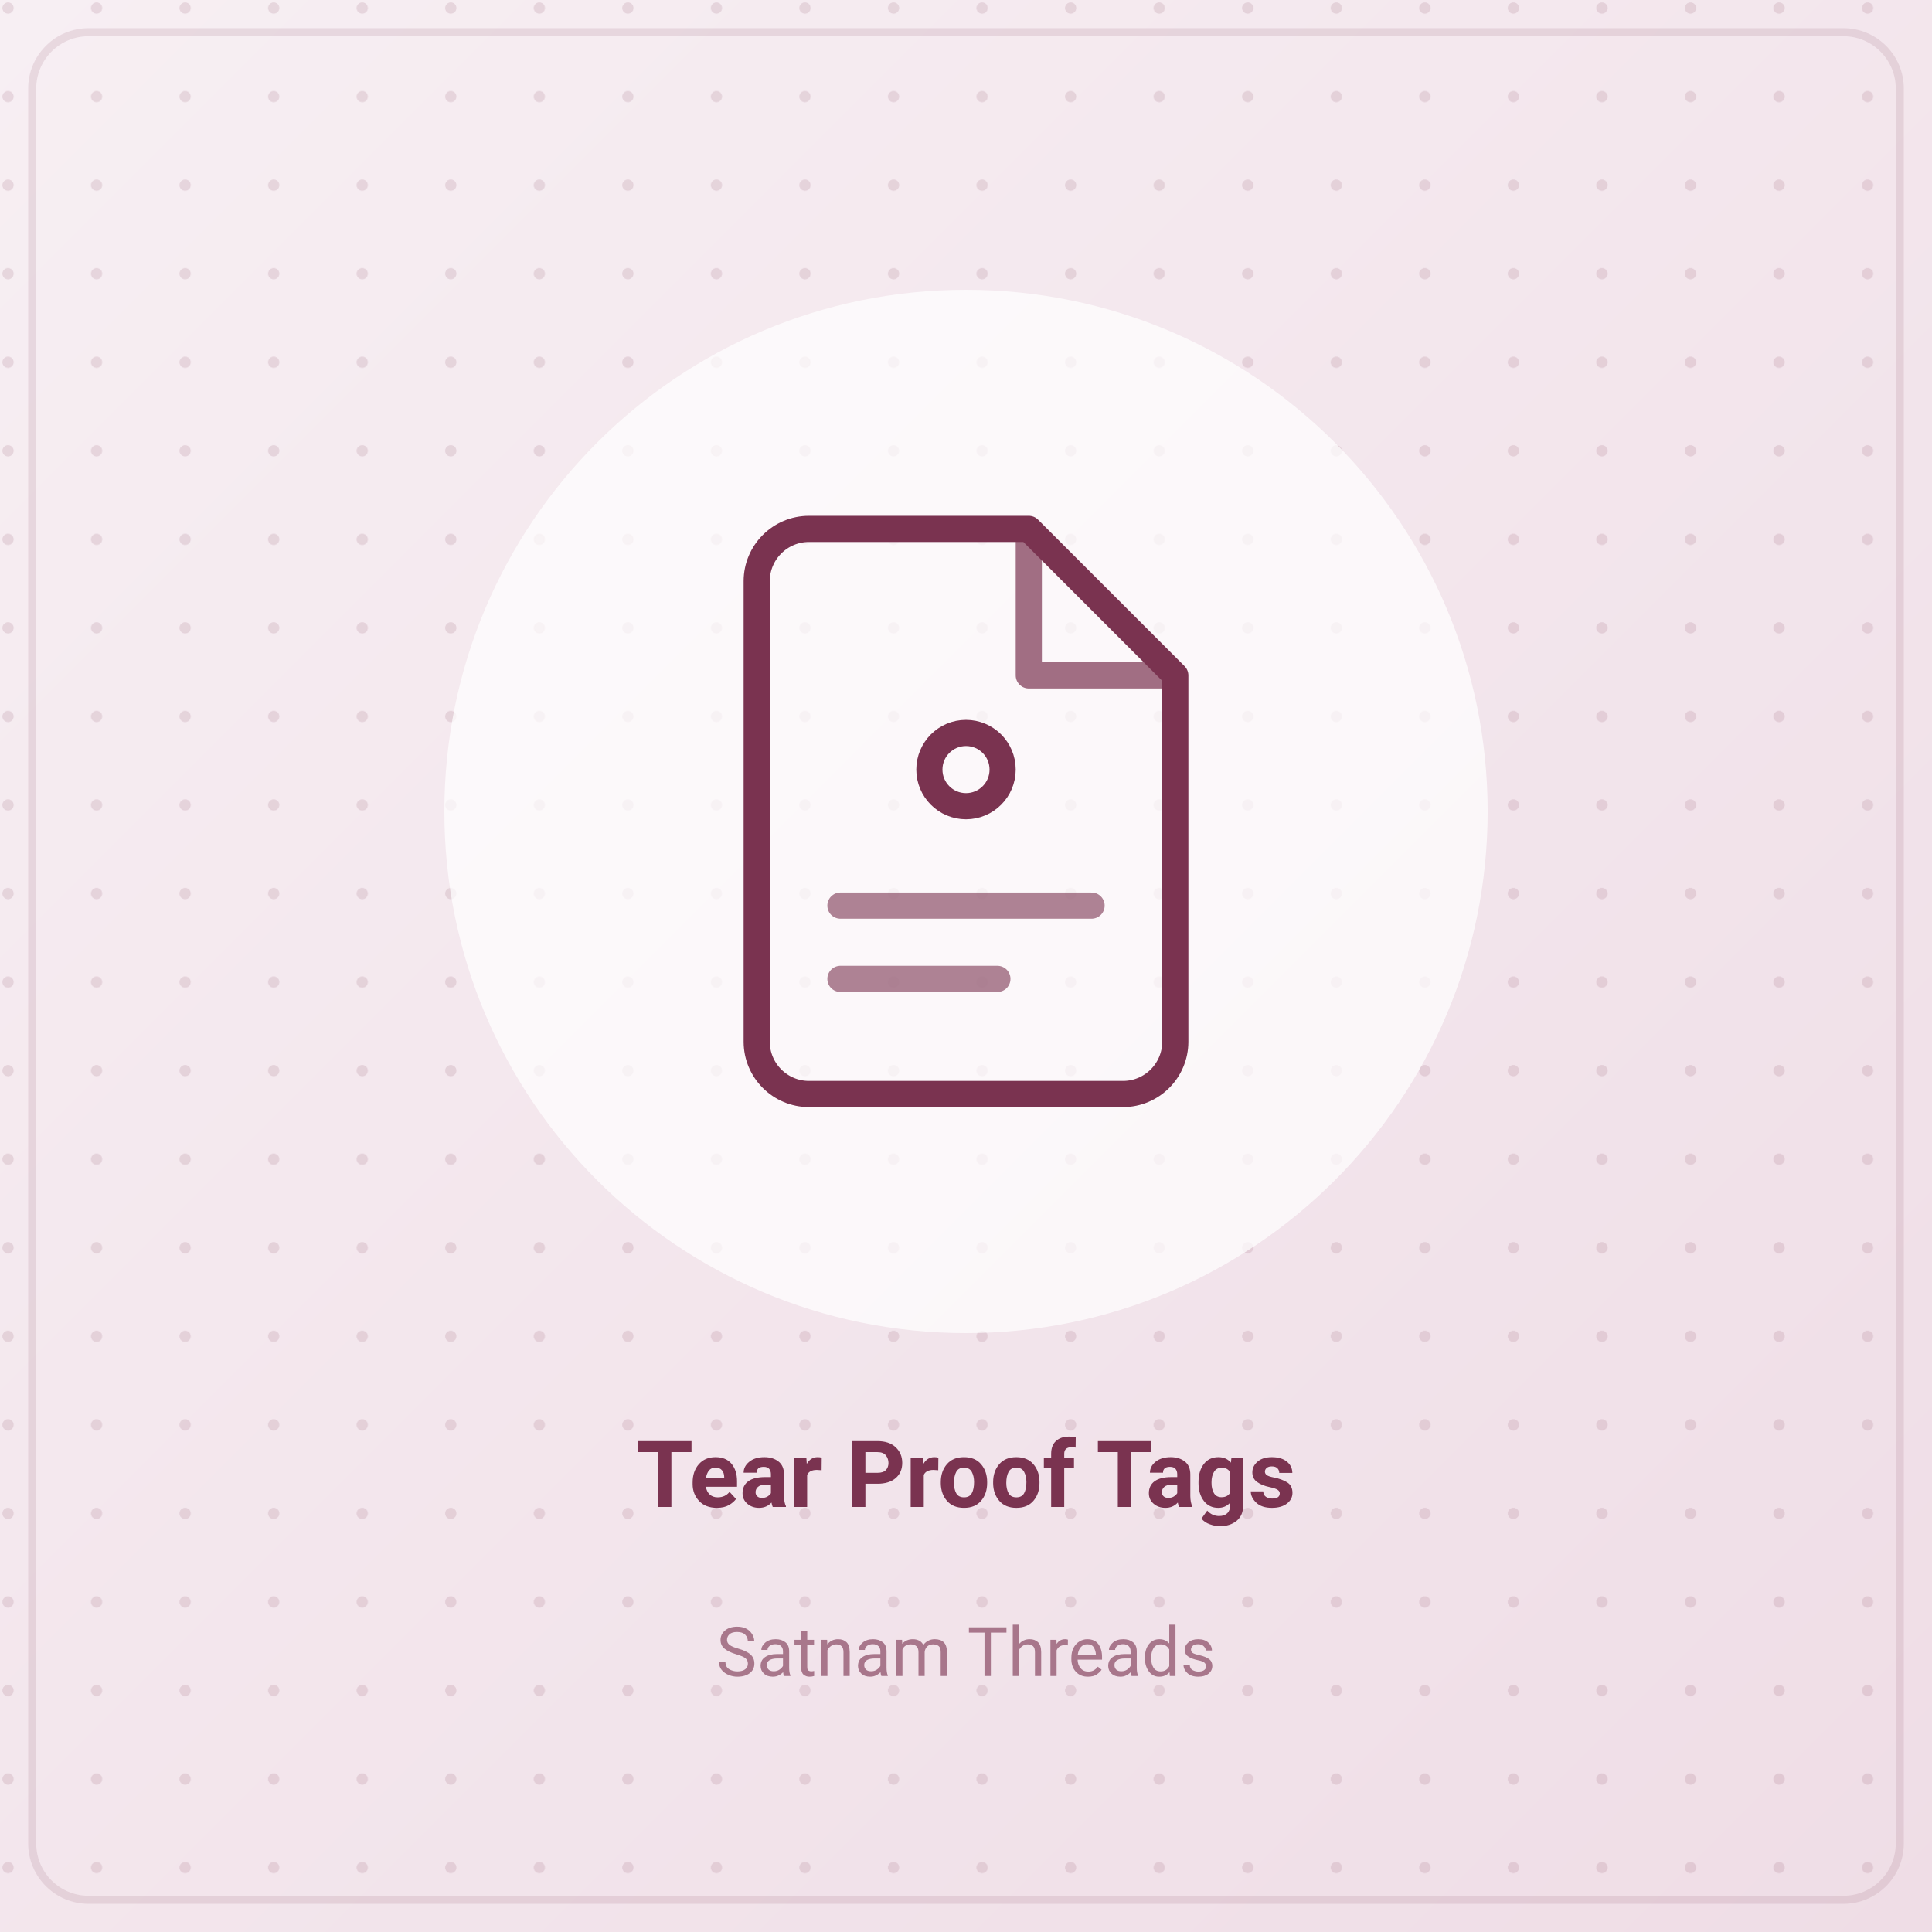
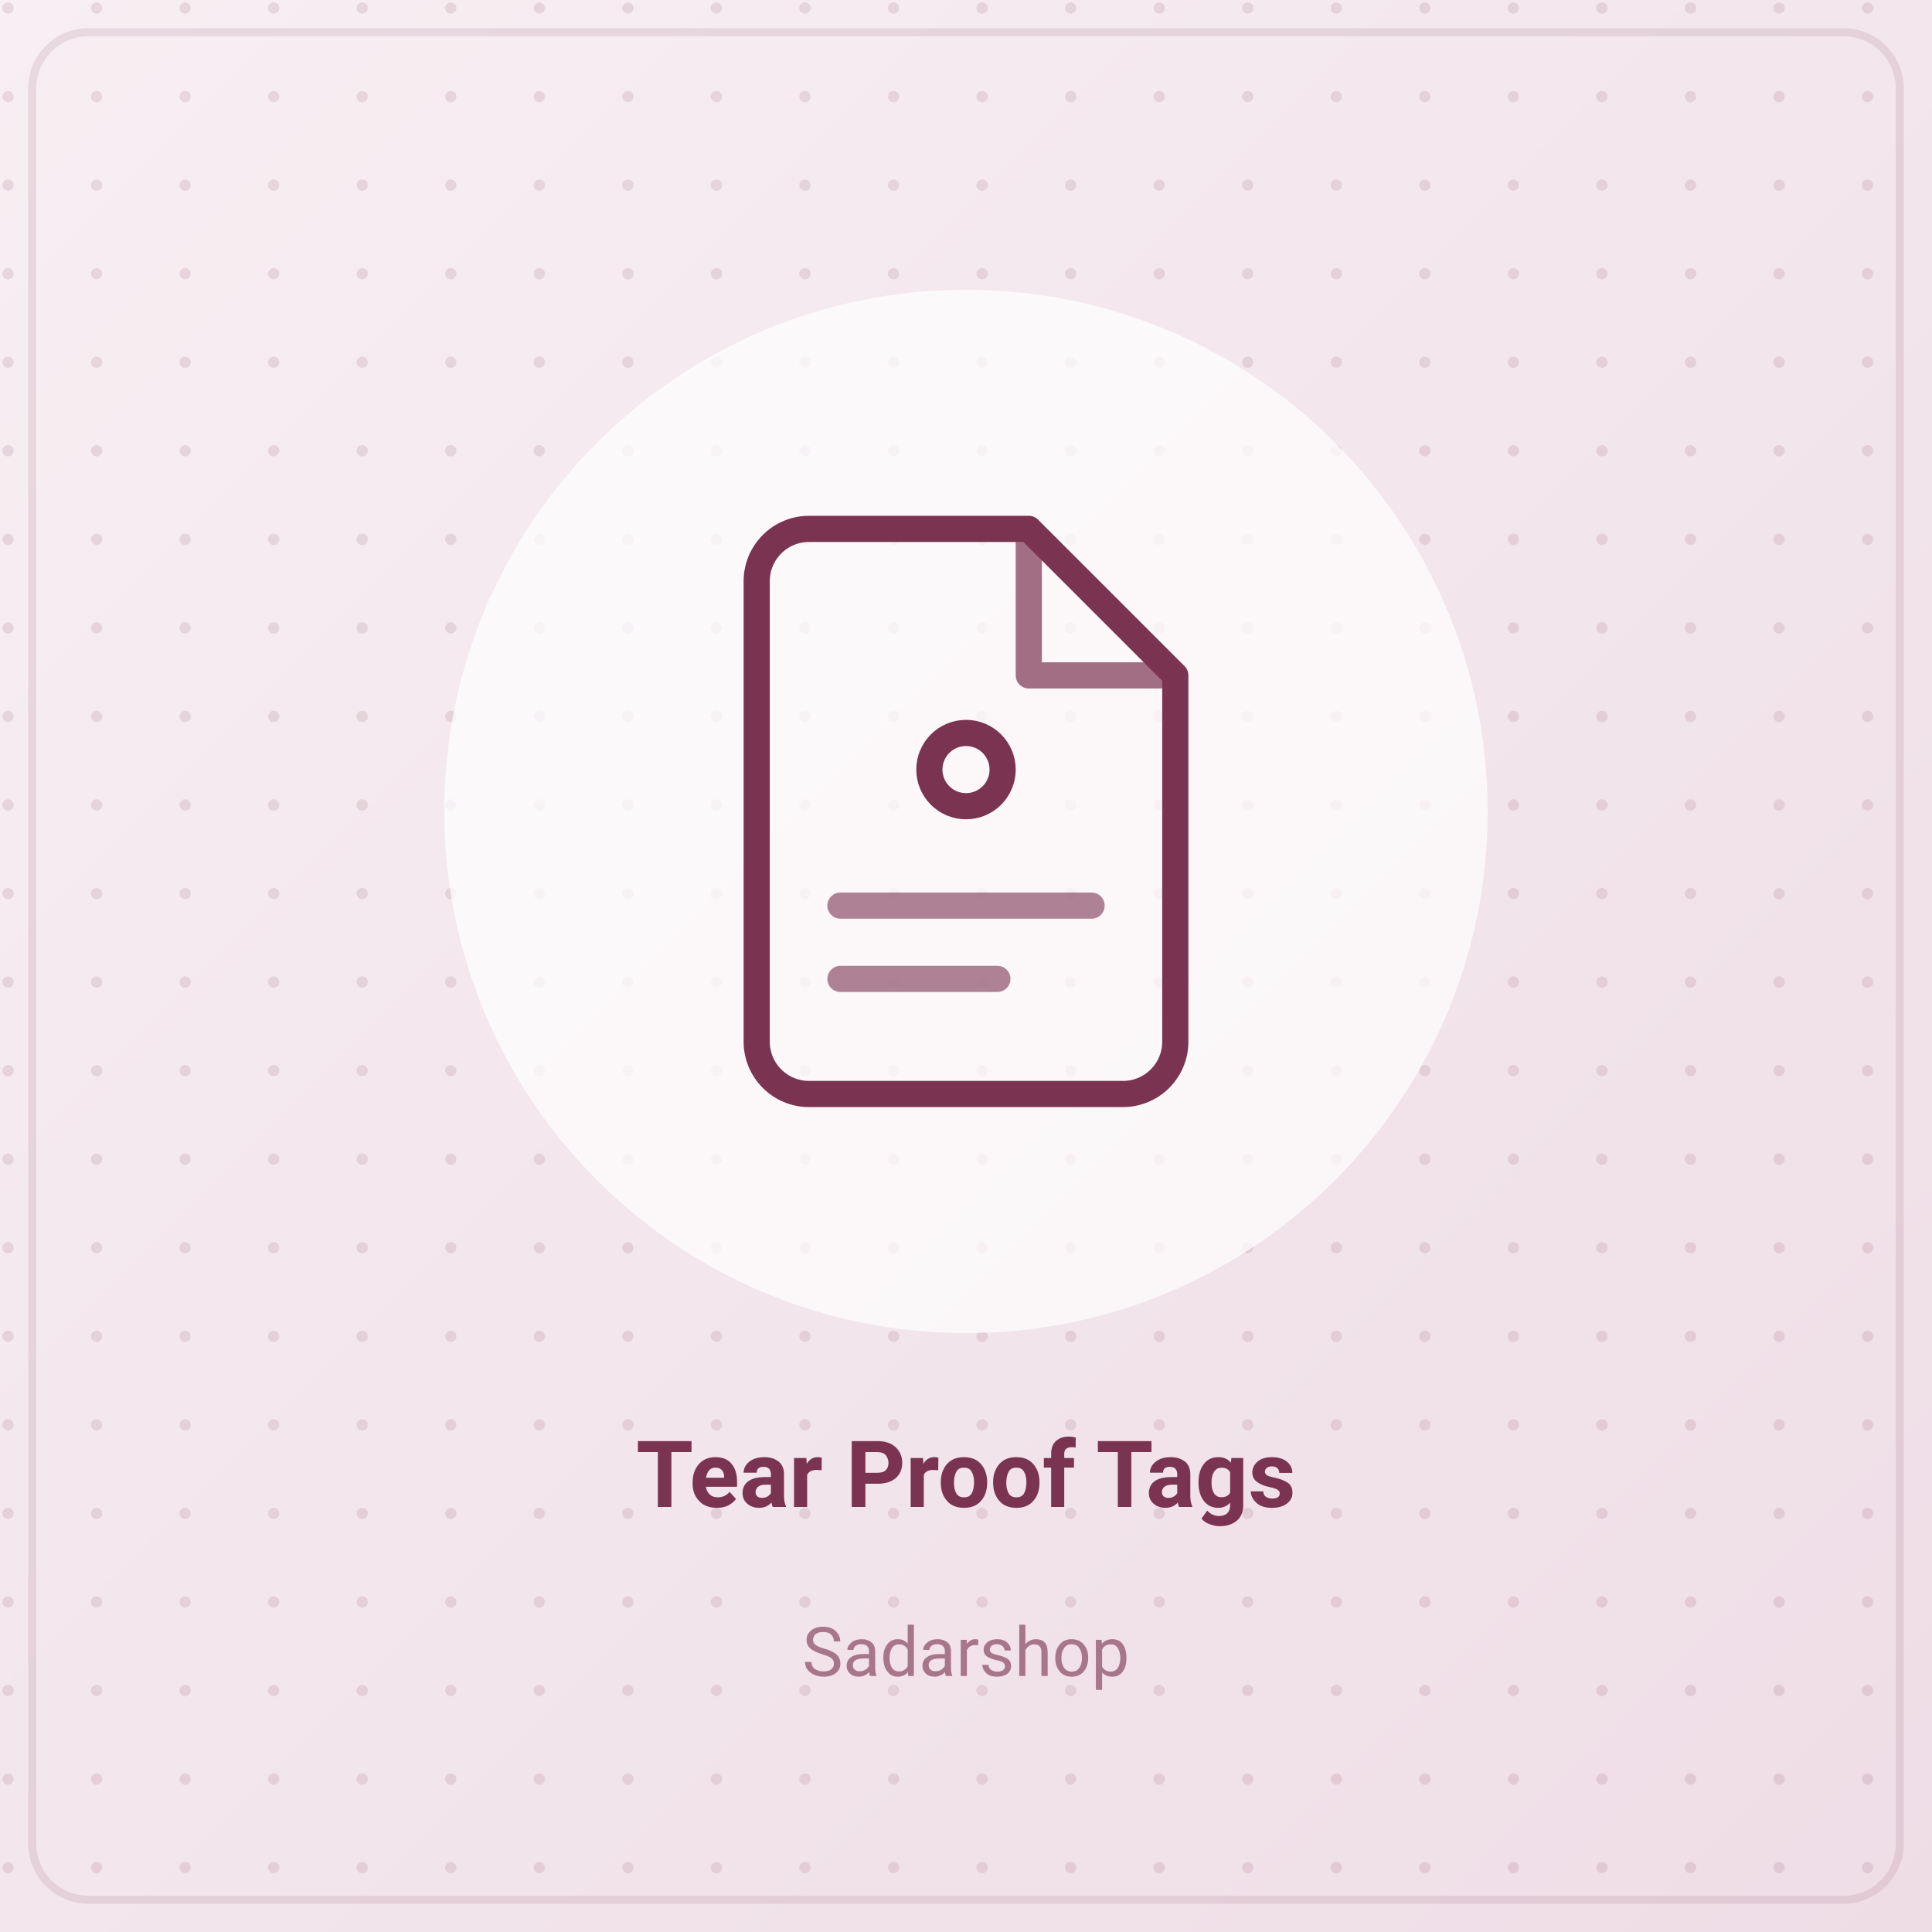
<svg xmlns="http://www.w3.org/2000/svg" viewBox="0 0 480 480" width="480" height="480" role="img" aria-label="Tear Proof Tags">
  <defs>
    <linearGradient id="bg" x1="0" y1="0" x2="1" y2="1">
      <stop offset="0" stop-color="#F7EFF3" />
      <stop offset="1" stop-color="#EFDDE6" />
    </linearGradient>
    <pattern id="dots" width="22" height="22" patternUnits="userSpaceOnUse">
      <circle cx="2" cy="2" r="1.4" fill="#7A3350" opacity=".13" />
    </pattern>
  </defs>
  <rect width="480" height="480" fill="url(#bg)" />
  <rect width="480" height="480" fill="url(#dots)" />
  <circle cx="240" cy="201.6" r="129.6" fill="#fff" opacity=".72" />
  <g transform="translate(110 71.6) scale(1.3)" color="#7A3350">
    <g stroke="currentColor" stroke-width="5" fill="none" stroke-linejoin="round">
      <path d="M112 46H70a10 10 0 00-10 10v88a10 10 0 0010 10h60a10 10 0 0010-10V74z" />
      <path d="M112 46v28h28" opacity=".7" />
      <circle cx="100" cy="92" r="7" />
      <path d="M76 118h48M76 132h30" opacity=".6" stroke-linecap="round" />
    </g>
  </g>
  <g font-family="ui-sans-serif,-apple-system,Segoe UI,Roboto,Helvetica,Arial,sans-serif" text-anchor="middle" fill="#7A3350">
    <text x="240" y="374.4" font-size="23" font-weight="600">Tear Proof Tags</text>
-     <text x="240" y="416.4" font-size="17" opacity=".62">Satnam Threads</text>
+     <text x="240" y="416.4" font-size="17" opacity=".62">Sadarshop</text>
  </g>
  <rect x="8" y="8" width="464" height="464" fill="none" stroke="#7A3350" stroke-opacity=".12" stroke-width="2" rx="14" />
</svg>
